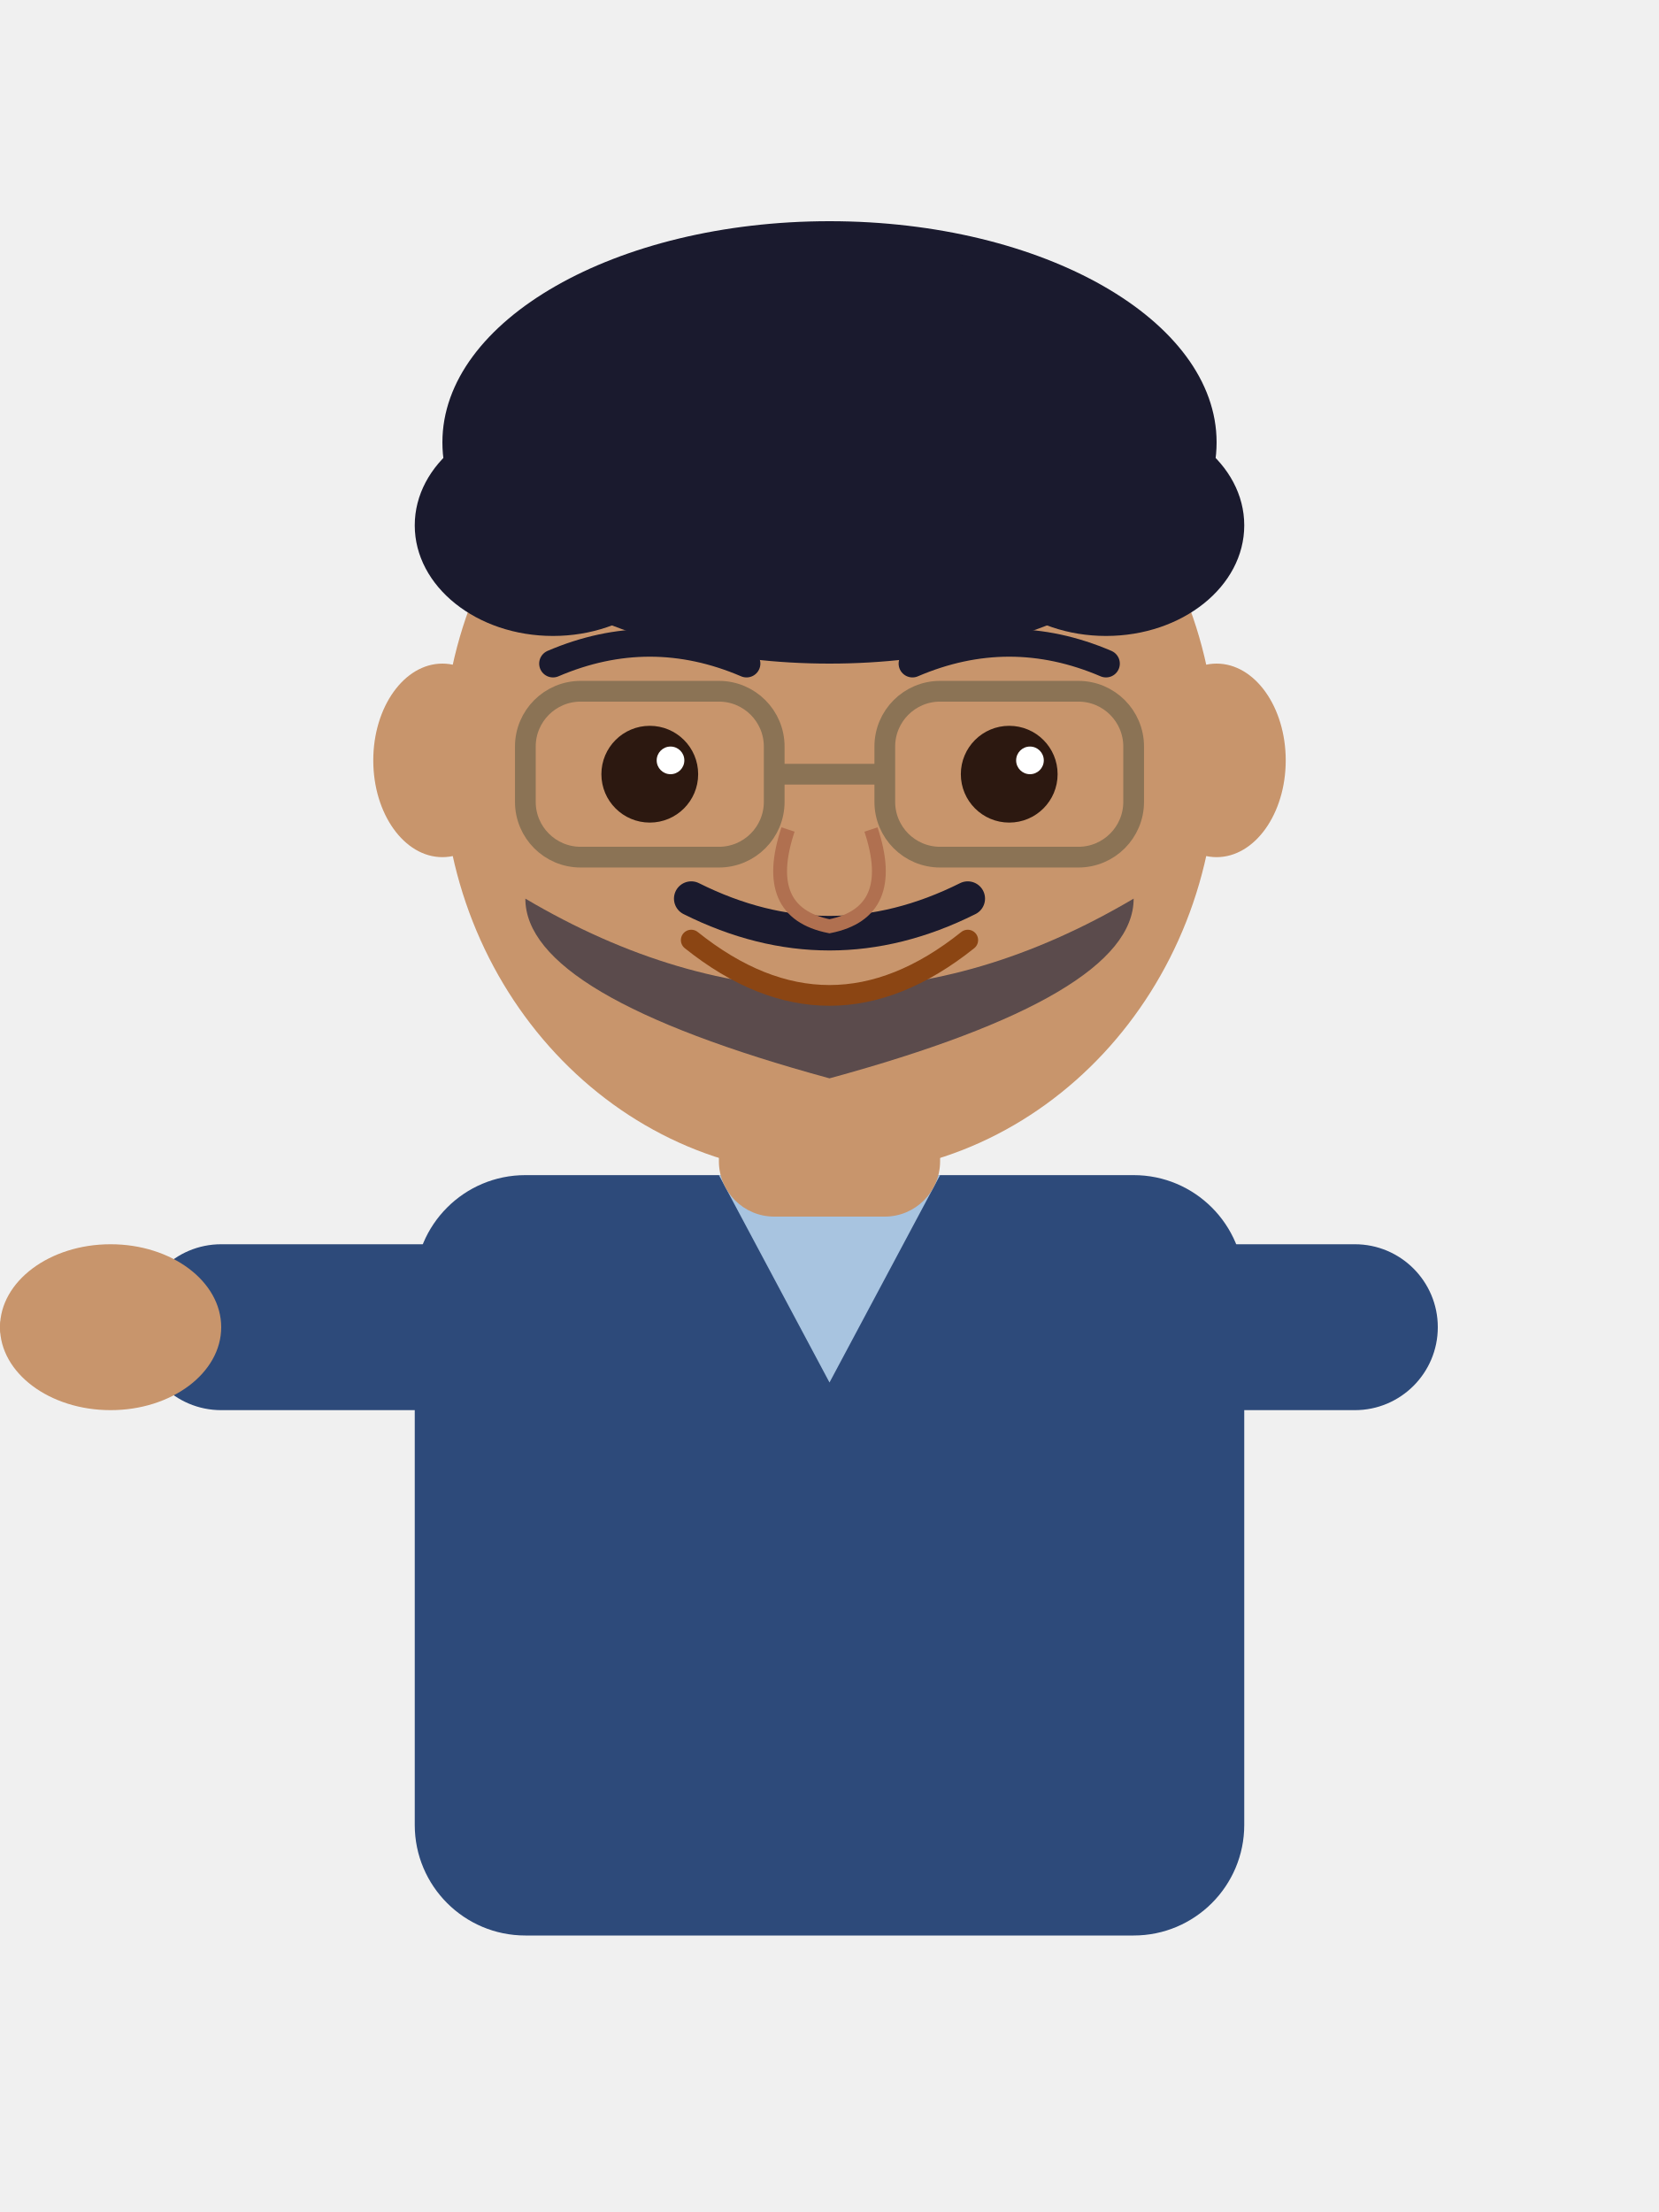
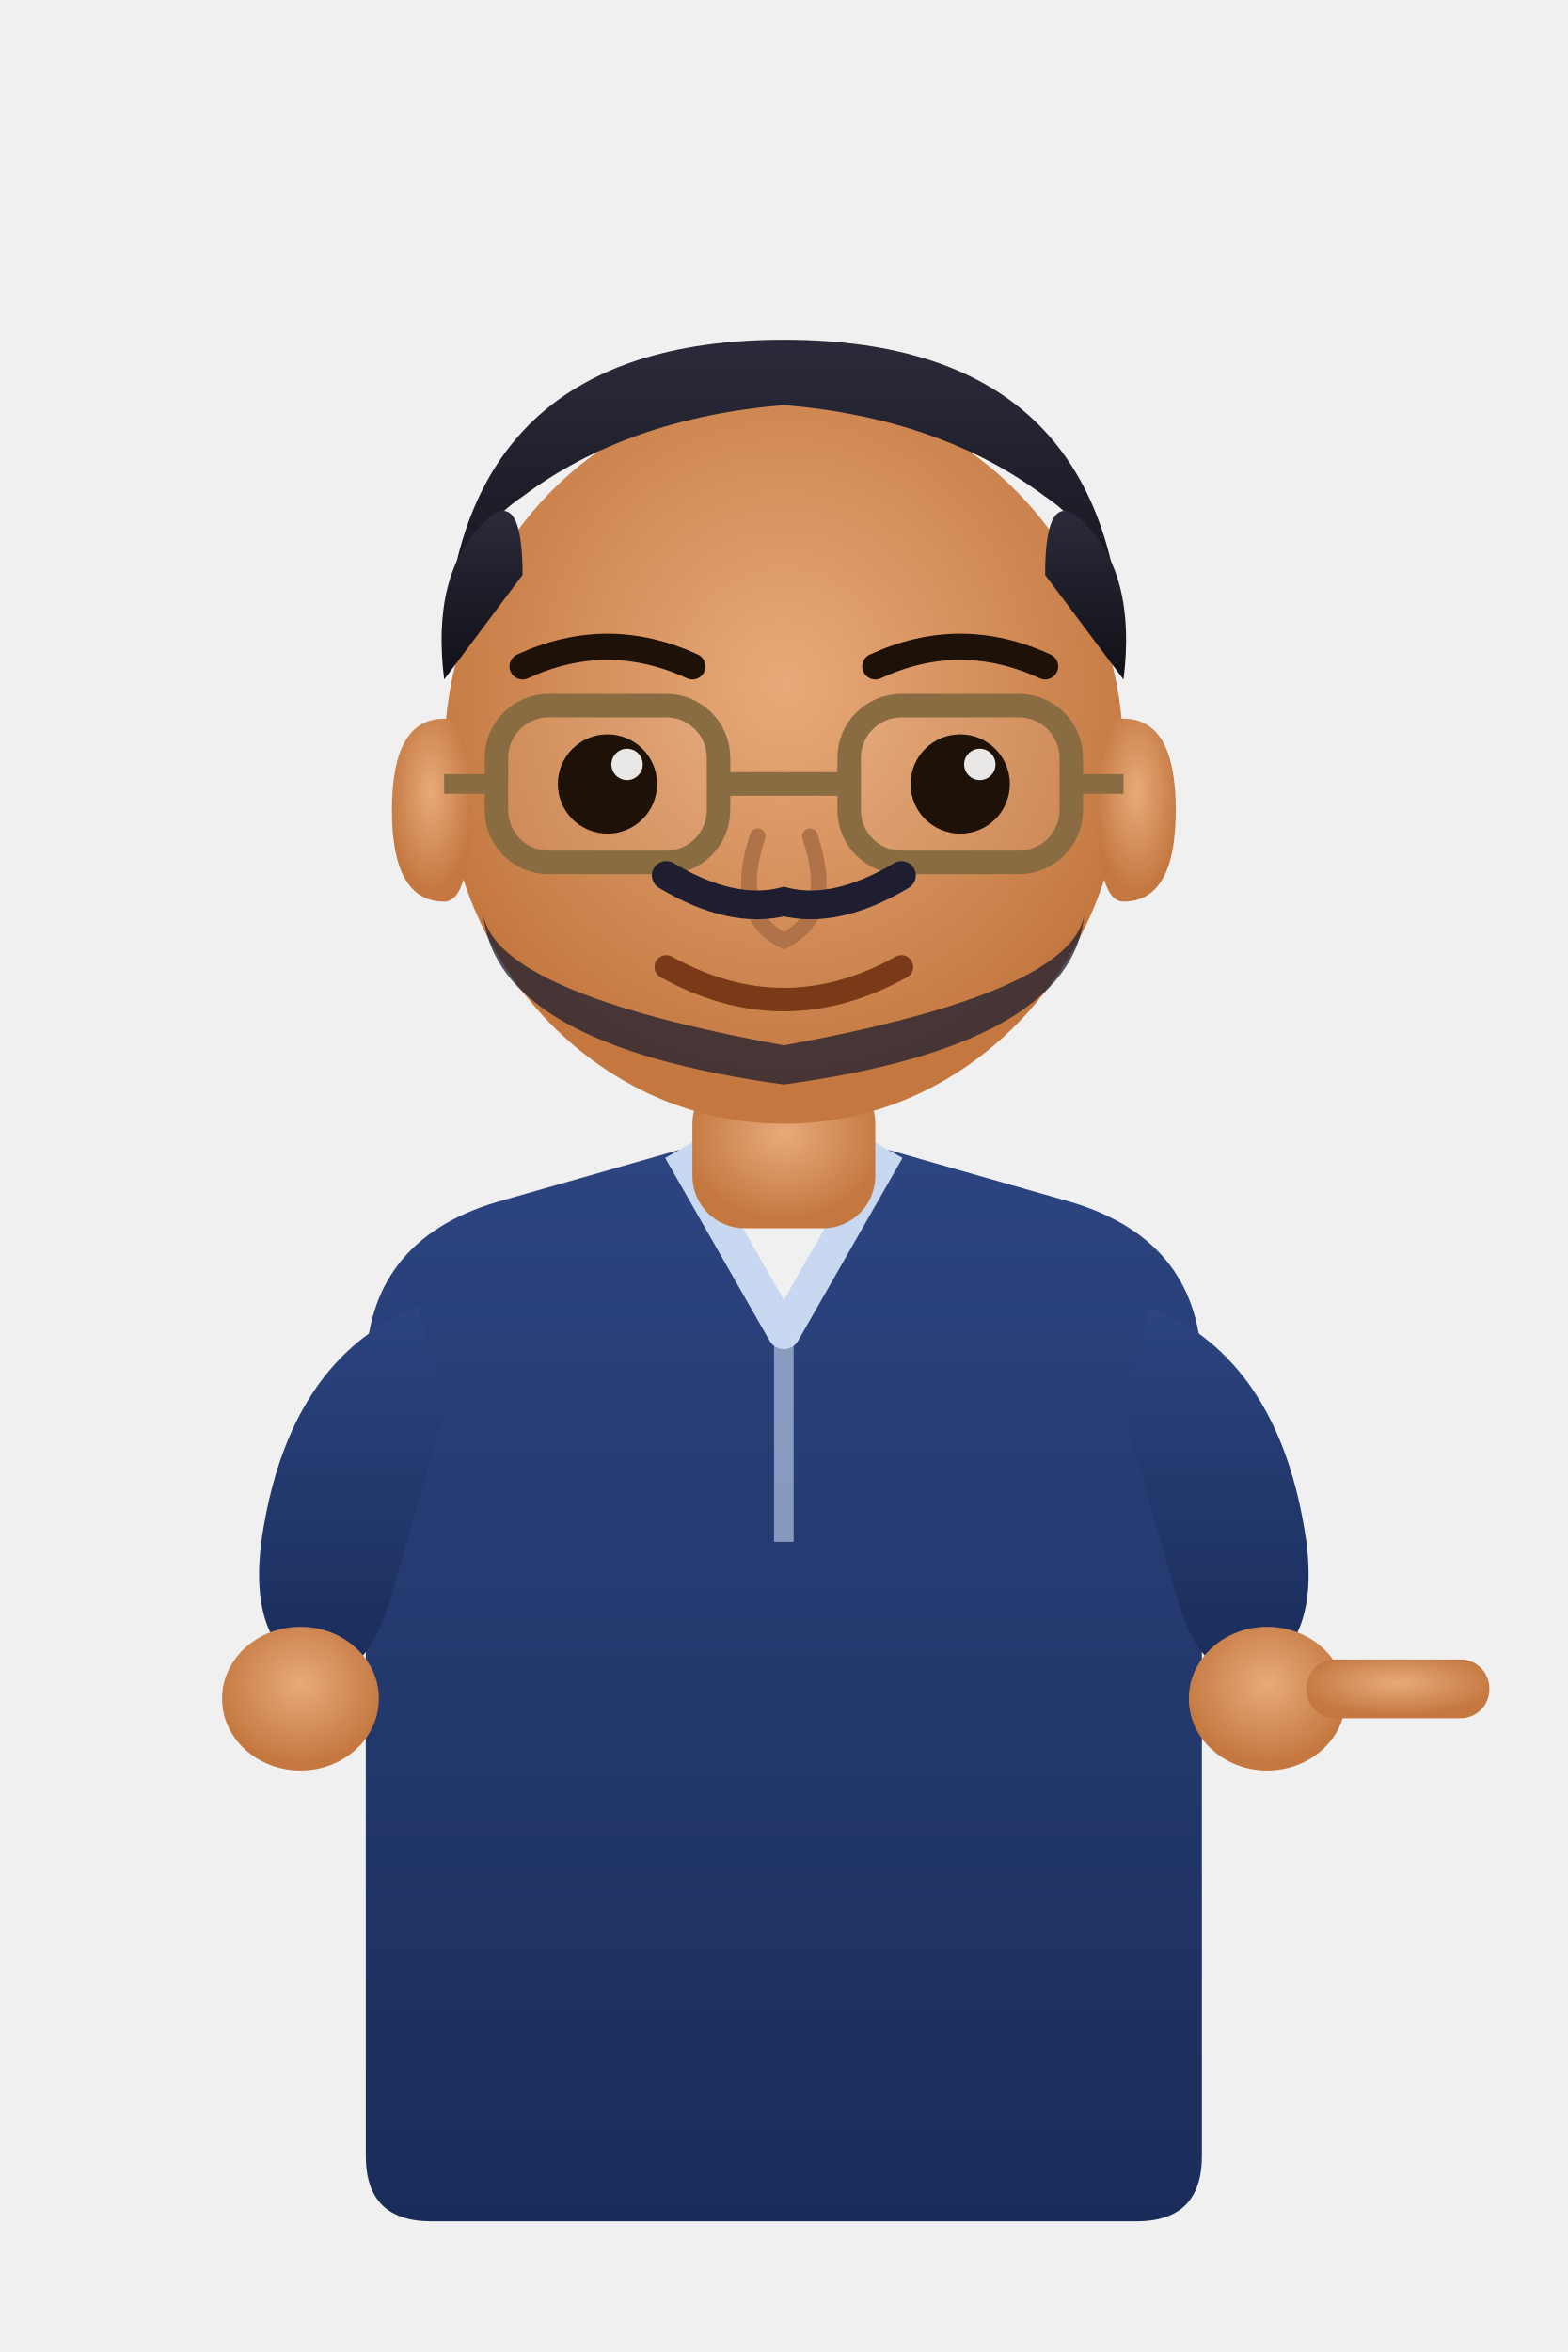
- <svg xmlns="http://www.w3.org/2000/svg" viewBox="0 0 120 160" width="120" height="160">
-   <rect x="30" y="85" width="60" height="55" rx="8" fill="#2d4a7a" />
-   <polygon points="52,85 60,100 68,85" fill="#a8c4e0" />
-   <rect x="10" y="90" width="28" height="12" rx="6" fill="#2d4a7a" />
-   <ellipse cx="8" cy="96" rx="8" ry="6" fill="#c8956c" />
-   <rect x="0" y="94" width="12" height="4" rx="2" fill="#c8956c" />
-   <rect x="82" y="90" width="22" height="12" rx="6" fill="#2d4a7a" />
-   <rect x="52" y="72" width="16" height="16" rx="4" fill="#c8956c" />
-   <ellipse cx="60" cy="55" rx="28" ry="30" fill="#c8956c" />
-   <ellipse cx="60" cy="32" rx="28" ry="16" fill="#1a1a2e" />
-   <ellipse cx="40" cy="38" rx="10" ry="8" fill="#1a1a2e" />
-   <ellipse cx="80" cy="38" rx="10" ry="8" fill="#1a1a2e" />
-   <ellipse cx="60" cy="28" rx="20" ry="10" fill="#1a1a2e" />
-   <ellipse cx="32" cy="55" rx="5" ry="7" fill="#c8956c" />
-   <ellipse cx="88" cy="55" rx="5" ry="7" fill="#c8956c" />
-   <rect x="38" y="50" width="18" height="12" rx="4" fill="none" stroke="#8b7355" stroke-width="1.5" />
-   <rect x="64" y="50" width="18" height="12" rx="4" fill="none" stroke="#8b7355" stroke-width="1.5" />
-   <line x1="56" y1="56" x2="64" y2="56" stroke="#8b7355" stroke-width="1.5" />
-   <circle cx="47" cy="56" r="3.5" fill="#2c1810" />
-   <circle cx="48.5" cy="55" r="1" fill="white" />
-   <circle cx="73" cy="56" r="3.5" fill="#2c1810" />
-   <circle cx="74.5" cy="55" r="1" fill="white" />
-   <path d="M40 48 Q47 45 54 48" stroke="#1a1a2e" stroke-width="2" fill="none" stroke-linecap="round" />
-   <path d="M66 48 Q73 45 80 48" stroke="#1a1a2e" stroke-width="2" fill="none" stroke-linecap="round" />
-   <path d="M38 65 Q60 78 82 65 Q82 72 60 78 Q38 72 38 65 Z" fill="#2c2c3e" opacity="0.7" />
-   <path d="M50 65 Q60 70 70 65" stroke="#1a1a2e" stroke-width="2.5" fill="none" stroke-linecap="round" />
-   <path d="M50 68 Q60 76 70 68" stroke="#8b4513" stroke-width="1.5" fill="none" stroke-linecap="round" />
-   <path d="M57 60 Q55 66 60 67 Q65 66 63 60" stroke="#b07050" stroke-width="1" fill="none" />
+ <svg xmlns="http://www.w3.org/2000/svg" viewBox="0 0 120 180" width="120" height="180">
+   <defs>
+     <style>
+       .body-idle { animation: bodyFloat 3s ease-in-out infinite; transform-origin: 60px 120px; }
+       .blink     { animation: blink 4s ease-in-out infinite; transform-origin: 60px 70px; }
+       .hand-l    { animation: handPoint 2s ease-in-out infinite; transform-origin: 32px 115px; }
+       @keyframes bodyFloat {
+         0%,100% { transform: translateY(0px); }
+         50%     { transform: translateY(-4px); }
+       }
+       @keyframes blink {
+         0%,94%,100% { transform: scaleY(1); }
+         96%         { transform: scaleY(0.08); }
+       }
+       @keyframes handPoint {
+         0%,100% { transform: translateX(0px); }
+         50%     { transform: translateX(3px); }
+       }
+     </style>
+     <radialGradient id="skinG" cx="50%" cy="40%" r="55%">
+       <stop offset="0%" stop-color="#e8aa7a" />
+       <stop offset="100%" stop-color="#c47840" />
+     </radialGradient>
+     <linearGradient id="hairG" x1="0%" y1="0%" x2="0%" y2="100%">
+       <stop offset="0%" stop-color="#2a2a3a" />
+       <stop offset="100%" stop-color="#111118" />
+     </linearGradient>
+     <linearGradient id="suitG" x1="0%" y1="0%" x2="0%" y2="100%">
+       <stop offset="0%" stop-color="#2c4480" />
+       <stop offset="100%" stop-color="#1a2d5a" />
+     </linearGradient>
+   </defs>
+   <g class="body-idle">
+     <path d="M28 105 Q28 95 38 92 L52 88 L60 100 L68 88 L82 92 Q92 95 92 105 L92 165 Q92 170 87 170 L33 170 Q28 170 28 165 Z" fill="url(#suitG)" />
+     <path d="M52 88 L60 102 L68 88" fill="none" stroke="#c8d8f0" stroke-width="2.5" stroke-linejoin="round" />
+     <line x1="60" y1="102" x2="60" y2="118" stroke="#c8d8f0" stroke-width="1.5" opacity="0.6" />
+     <path d="M32 100 Q22 104 20 118 Q19 126 24 128 Q28 129 30 122 L34 108 Z" fill="url(#suitG)" />
+     <ellipse cx="23" cy="130" rx="6" ry="5.5" fill="url(#skinG)" />
+     <g class="hand-l">
+       <path d="M88 100 Q98 104 100 118 Q101 126 96 128 Q92 129 90 122 L86 108 Z" fill="url(#suitG)" />
+       <ellipse cx="97" cy="130" rx="6" ry="5.5" fill="url(#skinG)" />
+       <rect x="100" y="127" width="14" height="4.5" rx="2.2" fill="url(#skinG)" />
+     </g>
+     <rect x="53" y="82" width="14" height="12" rx="4" fill="url(#skinG)" />
+     <ellipse cx="60" cy="58" rx="26" ry="28" fill="url(#skinG)" />
+     <path d="M34 52 Q34 26 60 26 Q86 26 86 52 Q86 42 80 38 Q72 32 60 31 Q48 32 40 38 Q34 42 34 52 Z" fill="url(#hairG)" />
+     <path d="M34 52 Q33 44 37 40 Q40 37 40 44 Z" fill="url(#hairG)" />
+     <path d="M86 52 Q87 44 83 40 Q80 37 80 44 Z" fill="url(#hairG)" />
+     <path d="M34 55 Q30 55 30 62 Q30 69 34 69 Q36 69 36 62 Q36 55 34 55 Z" fill="url(#skinG)" />
+     <path d="M86 55 Q90 55 90 62 Q90 69 86 69 Q84 69 84 62 Q84 55 86 55 Z" fill="url(#skinG)" />
+     <g class="blink">
+       <rect x="38" y="54" width="17" height="12" rx="4" fill="white" opacity="0.08" />
+       <rect x="38" y="54" width="17" height="12" rx="4" fill="none" stroke="#8a6c42" stroke-width="1.8" />
+       <rect x="65" y="54" width="17" height="12" rx="4" fill="white" opacity="0.08" />
+       <rect x="65" y="54" width="17" height="12" rx="4" fill="none" stroke="#8a6c42" stroke-width="1.8" />
+       <line x1="55" y1="60" x2="65" y2="60" stroke="#8a6c42" stroke-width="1.8" />
+       <line x1="38" y1="60" x2="34" y2="60" stroke="#8a6c42" stroke-width="1.5" />
+       <line x1="82" y1="60" x2="86" y2="60" stroke="#8a6c42" stroke-width="1.5" />
+       <circle cx="46.5" cy="60" r="3.8" fill="#1e1208" />
+       <circle cx="73.5" cy="60" r="3.8" fill="#1e1208" />
+       <circle cx="48" cy="58.5" r="1.2" fill="white" opacity="0.9" />
+       <circle cx="75" cy="58.5" r="1.2" fill="white" opacity="0.9" />
+     </g>
+     <path d="M40 51 Q46.5 48 53 51" stroke="#1e1208" stroke-width="2" fill="none" stroke-linecap="round" />
+     <path d="M67 51 Q73.5 48 80 51" stroke="#1e1208" stroke-width="2" fill="none" stroke-linecap="round" />
+     <path d="M58 64 Q56 70 60 72 Q64 70 62 64" stroke="#b07248" stroke-width="1.2" fill="none" stroke-linecap="round" />
+     <path d="M37 70 Q38 80 60 83 Q82 80 83 70 Q82 76 60 80 Q38 76 37 70 Z" fill="#1e1e30" opacity="0.75" />
+     <path d="M51 67 Q56 70 60 69 Q64 70 69 67" stroke="#1e1e30" stroke-width="2.2" fill="none" stroke-linecap="round" />
+     <path d="M51 74 Q60 79 69 74" stroke="#7a3a18" stroke-width="1.8" fill="none" stroke-linecap="round" />
+   </g>
</svg>
